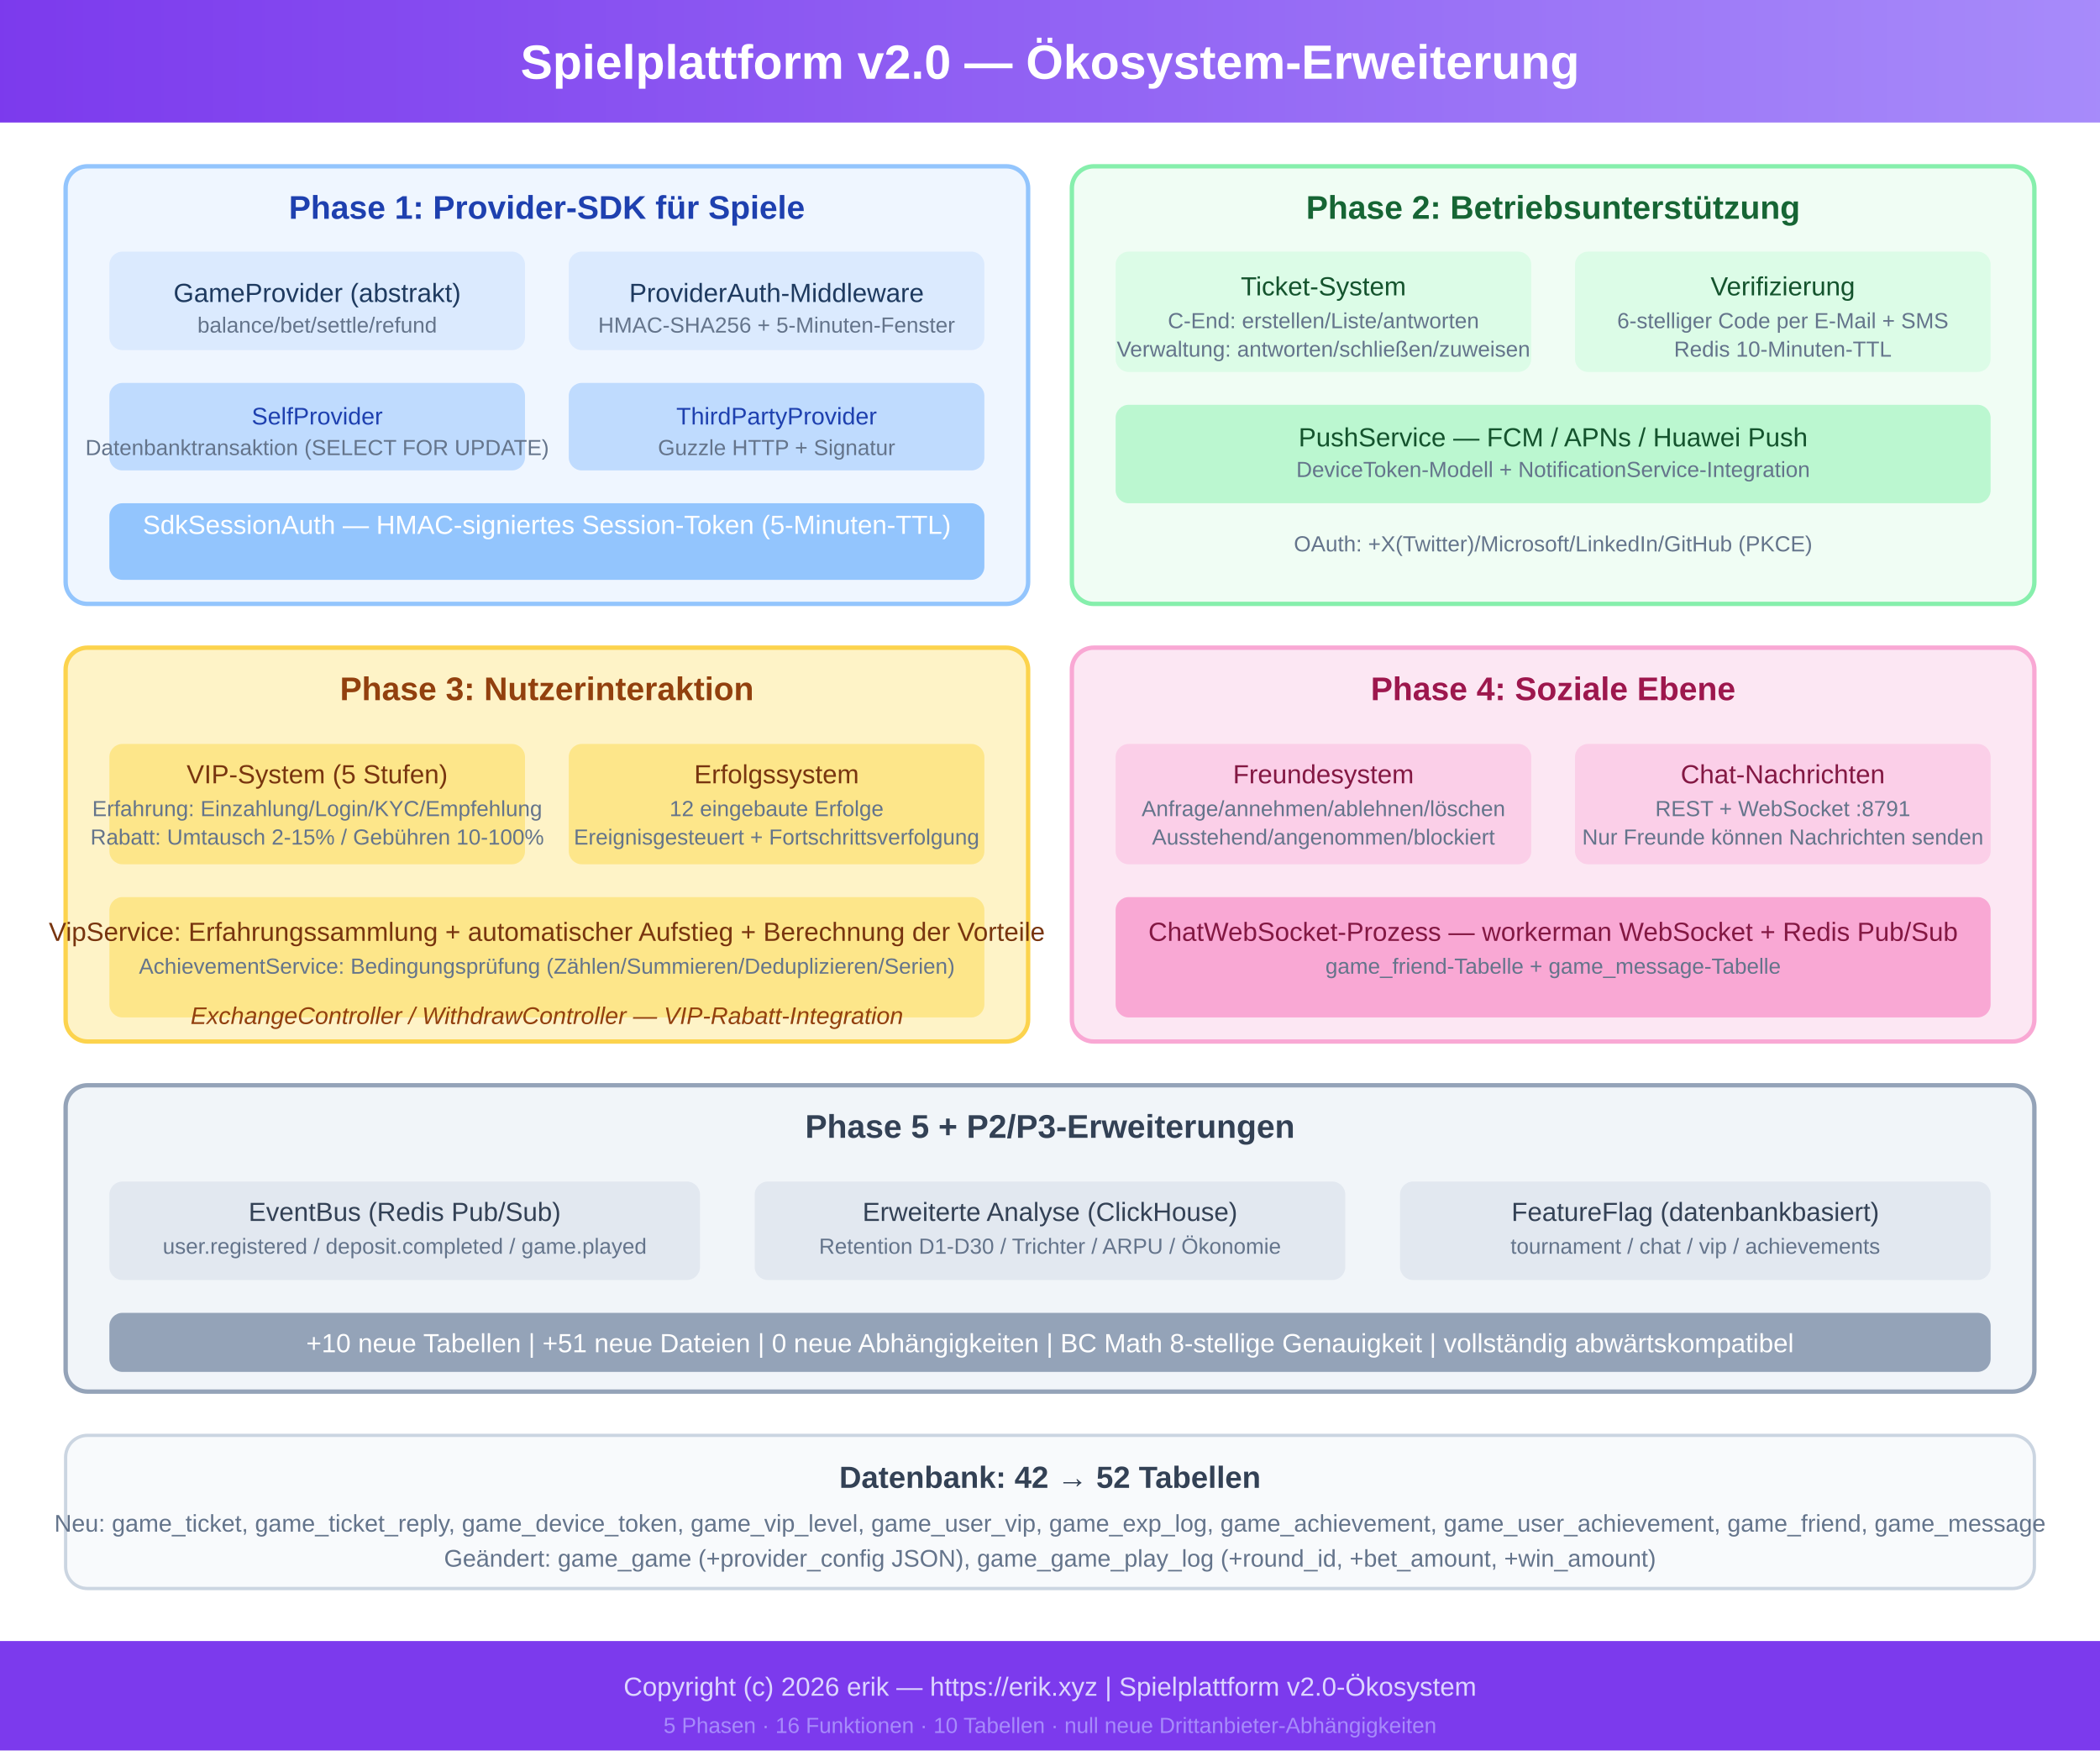
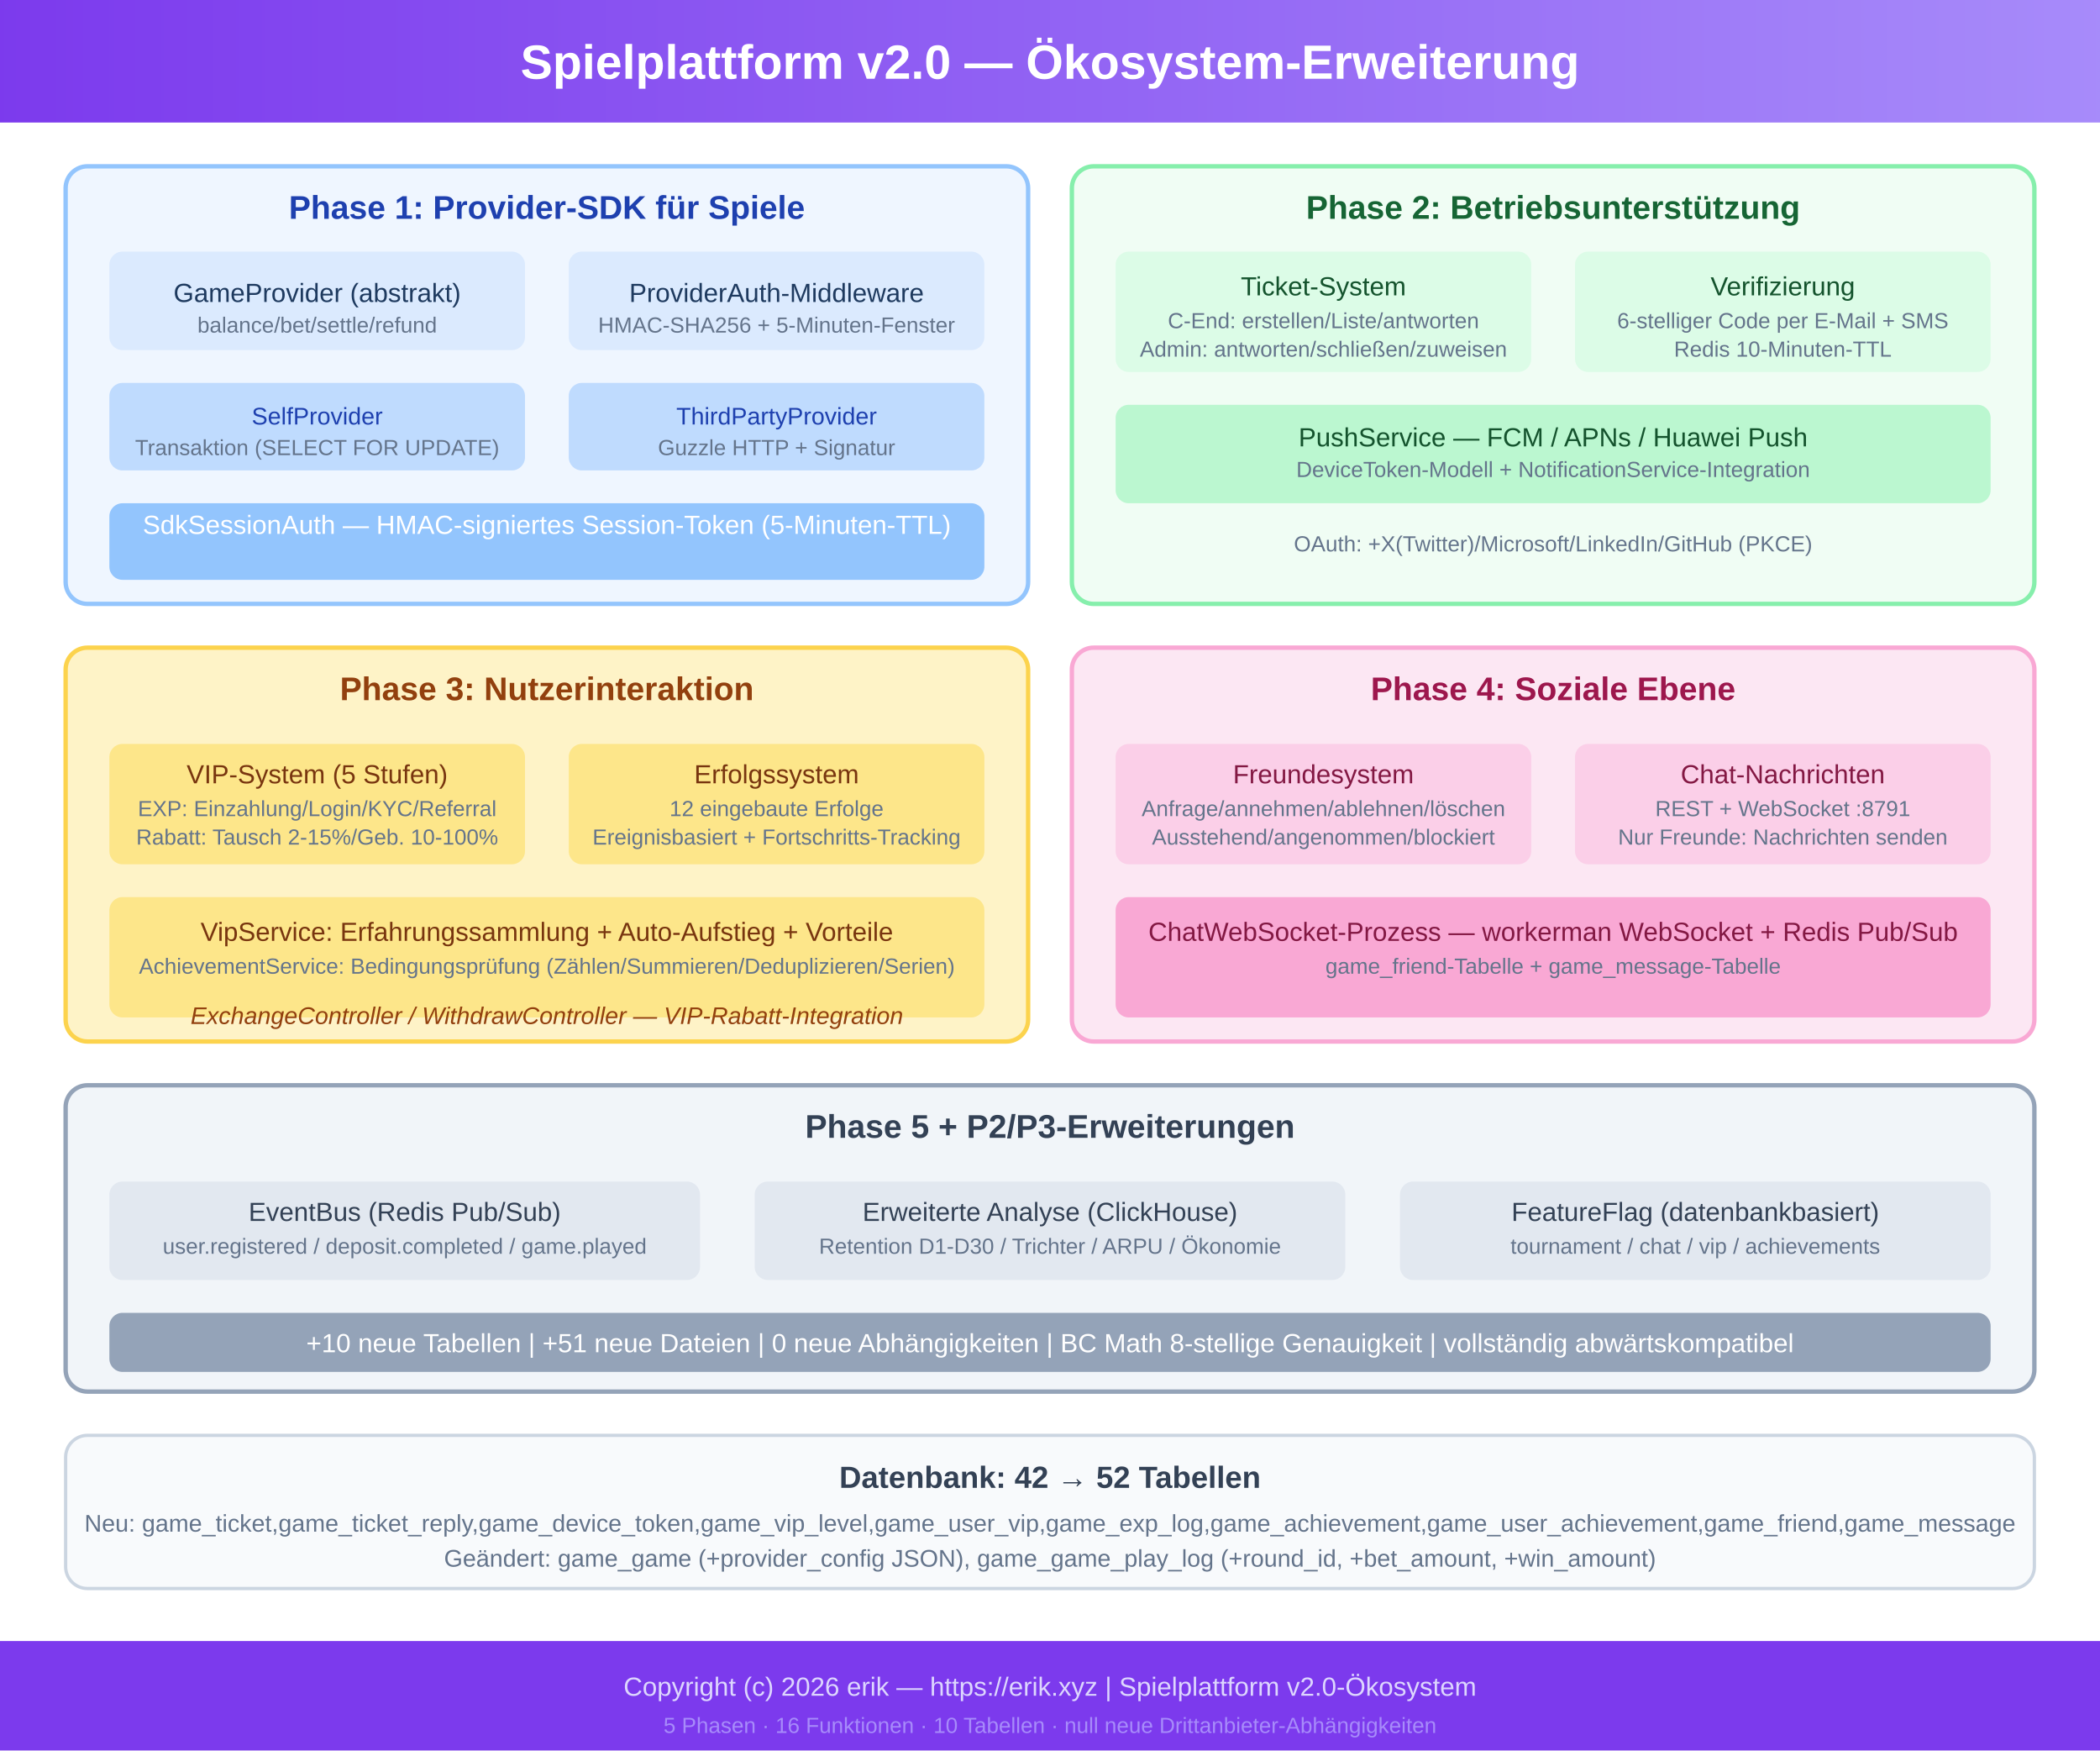
<svg xmlns="http://www.w3.org/2000/svg" viewBox="0 0 960 800" font-family="Arial, 'Noto Sans SC', 'Noto Sans', sans-serif">
  <defs>
    <marker id="arrow" markerWidth="10" markerHeight="7" refX="10" refY="3.5" orient="auto">
      <polygon points="0 0, 10 3.5, 0 7" fill="#64748b" />
    </marker>
    <linearGradient id="hdr" x1="0" y1="0" x2="1" y2="0">
      <stop offset="0%" stop-color="#7c3aed" />
      <stop offset="100%" stop-color="#a78bfa" />
    </linearGradient>
    <linearGradient id="gradNew" x1="0" y1="0" x2="0" y2="1">
      <stop offset="0%" stop-color="#faf5ff" />
      <stop offset="100%" stop-color="#f3e8ff" />
    </linearGradient>
    <linearGradient id="gradProvider" x1="0" y1="0" x2="0" y2="1">
      <stop offset="0%" stop-color="#eff6ff" />
      <stop offset="100%" stop-color="#dbeafe" />
    </linearGradient>
  </defs>
  <rect width="960" height="800" fill="#ffffff" />
  <rect x="0" y="0" width="960" height="56" fill="url(#hdr)" />
  <text x="480" y="36" text-anchor="middle" fill="#fff" font-size="22" font-weight="bold">Spielplattform v2.0 — Ökosystem-Erweiterung</text>
  <rect x="30" y="76" width="440" height="200" rx="10" fill="#eff6ff" stroke="#93c5fd" stroke-width="2" />
  <text x="250" y="100" text-anchor="middle" fill="#1e40af" font-size="15" font-weight="bold">Phase 1: Provider-SDK für Spiele</text>
  <rect x="50" y="115" width="190" height="45" rx="6" fill="#dbeafe" />
  <text x="145" y="138" text-anchor="middle" fill="#1e3a5f" font-size="12">GameProvider (abstrakt)</text>
  <text x="145" y="152" text-anchor="middle" fill="#64748b" font-size="10">balance/bet/settle/refund</text>
  <rect x="260" y="115" width="190" height="45" rx="6" fill="#dbeafe" />
  <text x="355" y="138" text-anchor="middle" fill="#1e3a5f" font-size="12">ProviderAuth-Middleware</text>
  <text x="355" y="152" text-anchor="middle" fill="#64748b" font-size="10">HMAC-SHA256 + 5-Minuten-Fenster</text>
  <rect x="50" y="175" width="190" height="40" rx="6" fill="#bfdbfe" />
  <text x="145" y="194" text-anchor="middle" fill="#1e40af" font-size="11">SelfProvider</text>
-   <text x="145" y="208" text-anchor="middle" fill="#64748b" font-size="10">Datenbanktransaktion (SELECT FOR UPDATE)</text>
+   <text x="145" y="208" text-anchor="middle" fill="#64748b" font-size="10">Transaktion (SELECT FOR UPDATE)</text>
  <rect x="260" y="175" width="190" height="40" rx="6" fill="#bfdbfe" />
  <text x="355" y="194" text-anchor="middle" fill="#1e40af" font-size="11">ThirdPartyProvider</text>
  <text x="355" y="208" text-anchor="middle" fill="#64748b" font-size="10">Guzzle HTTP + Signatur</text>
  <rect x="50" y="230" width="400" height="35" rx="6" fill="#93c5fd" />
  <text x="250" y="244" text-anchor="middle" fill="#fff" font-size="12">SdkSessionAuth — HMAC-signiertes Session-Token (5-Minuten-TTL)</text>
  <rect x="490" y="76" width="440" height="200" rx="10" fill="#f0fdf4" stroke="#86efac" stroke-width="2" />
  <text x="710" y="100" text-anchor="middle" fill="#166534" font-size="15" font-weight="bold">Phase 2: Betriebsunterstützung</text>
  <rect x="510" y="115" width="190" height="55" rx="6" fill="#dcfce7" />
  <text x="605" y="135" text-anchor="middle" fill="#14532d" font-size="12">Ticket-System</text>
  <text x="605" y="150" text-anchor="middle" fill="#64748b" font-size="10">C-End: erstellen/Liste/antworten</text>
-   <text x="605" y="163" text-anchor="middle" fill="#64748b" font-size="10">Verwaltung: antworten/schließen/zuweisen</text>
+   <text x="605" y="163" text-anchor="middle" fill="#64748b" font-size="10">Admin: antworten/schließen/zuweisen</text>
  <rect x="720" y="115" width="190" height="55" rx="6" fill="#dcfce7" />
  <text x="815" y="135" text-anchor="middle" fill="#14532d" font-size="12">Verifizierung</text>
  <text x="815" y="150" text-anchor="middle" fill="#64748b" font-size="10">6-stelliger Code per E-Mail + SMS</text>
  <text x="815" y="163" text-anchor="middle" fill="#64748b" font-size="10">Redis 10-Minuten-TTL</text>
  <rect x="510" y="185" width="400" height="45" rx="6" fill="#bbf7d0" />
  <text x="710" y="204" text-anchor="middle" fill="#14532d" font-size="12">PushService — FCM / APNs / Huawei Push</text>
  <text x="710" y="252" text-anchor="middle" fill="#64748b" font-size="10">OAuth: +X(Twitter)/Microsoft/LinkedIn/GitHub (PKCE)</text>
  <text x="710" y="218" text-anchor="middle" fill="#64748b" font-size="10">DeviceToken-Modell + NotificationService-Integration</text>
  <rect x="30" y="296" width="440" height="180" rx="10" fill="#fef3c7" stroke="#fcd34d" stroke-width="2" />
  <text x="250" y="320" text-anchor="middle" fill="#92400e" font-size="15" font-weight="bold">Phase 3: Nutzerinteraktion</text>
  <rect x="50" y="340" width="190" height="55" rx="6" fill="#fde68a" />
  <text x="145" y="358" text-anchor="middle" fill="#78350f" font-size="12">VIP-System (5 Stufen)</text>
-   <text x="145" y="373" text-anchor="middle" fill="#64748b" font-size="10">Erfahrung: Einzahlung/Login/KYC/Empfehlung</text>
-   <text x="145" y="386" text-anchor="middle" fill="#64748b" font-size="10">Rabatt: Umtausch 2-15% / Gebühren 10-100%</text>
+   <text x="145" y="373" text-anchor="middle" fill="#64748b" font-size="10">EXP: Einzahlung/Login/KYC/Referral</text>
+   <text x="145" y="386" text-anchor="middle" fill="#64748b" font-size="10">Rabatt: Tausch 2-15%/Geb. 10-100%</text>
  <rect x="260" y="340" width="190" height="55" rx="6" fill="#fde68a" />
  <text x="355" y="358" text-anchor="middle" fill="#78350f" font-size="12">Erfolgssystem</text>
  <text x="355" y="373" text-anchor="middle" fill="#64748b" font-size="10">12 eingebaute Erfolge</text>
-   <text x="355" y="386" text-anchor="middle" fill="#64748b" font-size="10">Ereignisgesteuert + Fortschrittsverfolgung</text>
+   <text x="355" y="386" text-anchor="middle" fill="#64748b" font-size="10">Ereignisbasiert + Fortschritts-Tracking</text>
  <rect x="50" y="410" width="400" height="55" rx="6" fill="#fde68a" />
-   <text x="250" y="430" text-anchor="middle" fill="#78350f" font-size="12">VipService: Erfahrungssammlung + automatischer Aufstieg + Berechnung der Vorteile</text>
+   <text x="250" y="430" text-anchor="middle" fill="#78350f" font-size="12">VipService: Erfahrungssammlung + Auto-Aufstieg + Vorteile</text>
  <text x="250" y="445" text-anchor="middle" fill="#64748b" font-size="10">AchievementService: Bedingungsprüfung (Zählen/Summieren/Deduplizieren/Serien)</text>
  <text x="250" y="468" text-anchor="middle" fill="#92400e" font-size="11" font-style="italic">ExchangeController / WithdrawController — VIP-Rabatt-Integration</text>
  <rect x="490" y="296" width="440" height="180" rx="10" fill="#fce7f3" stroke="#f9a8d4" stroke-width="2" />
  <text x="710" y="320" text-anchor="middle" fill="#9d174d" font-size="15" font-weight="bold">Phase 4: Soziale Ebene</text>
  <rect x="510" y="340" width="190" height="55" rx="6" fill="#fbcfe8" />
  <text x="605" y="358" text-anchor="middle" fill="#831843" font-size="12">Freundesystem</text>
  <text x="605" y="373" text-anchor="middle" fill="#64748b" font-size="10">Anfrage/annehmen/ablehnen/löschen</text>
  <text x="605" y="386" text-anchor="middle" fill="#64748b" font-size="10">Ausstehend/angenommen/blockiert</text>
  <rect x="720" y="340" width="190" height="55" rx="6" fill="#fbcfe8" />
  <text x="815" y="358" text-anchor="middle" fill="#831843" font-size="12">Chat-Nachrichten</text>
  <text x="815" y="373" text-anchor="middle" fill="#64748b" font-size="10">REST + WebSocket :8791</text>
-   <text x="815" y="386" text-anchor="middle" fill="#64748b" font-size="10">Nur Freunde können Nachrichten senden</text>
+   <text x="815" y="386" text-anchor="middle" fill="#64748b" font-size="10">Nur Freunde: Nachrichten senden</text>
  <rect x="510" y="410" width="400" height="55" rx="6" fill="#f9a8d4" />
  <text x="710" y="430" text-anchor="middle" fill="#831843" font-size="12">ChatWebSocket-Prozess — workerman WebSocket + Redis Pub/Sub</text>
  <text x="710" y="445" text-anchor="middle" fill="#64748b" font-size="10">game_friend-Tabelle + game_message-Tabelle</text>
  <rect x="30" y="496" width="900" height="140" rx="10" fill="#f1f5f9" stroke="#94a3b8" stroke-width="2" />
  <text x="480" y="520" text-anchor="middle" fill="#334155" font-size="15" font-weight="bold">Phase 5 + P2/P3-Erweiterungen</text>
  <rect x="50" y="540" width="270" height="45" rx="6" fill="#e2e8f0" />
  <text x="185" y="558" text-anchor="middle" fill="#334155" font-size="12">EventBus (Redis Pub/Sub)</text>
  <text x="185" y="573" text-anchor="middle" fill="#64748b" font-size="10">user.registered / deposit.completed / game.played</text>
  <rect x="345" y="540" width="270" height="45" rx="6" fill="#e2e8f0" />
  <text x="480" y="558" text-anchor="middle" fill="#334155" font-size="12">Erweiterte Analyse (ClickHouse)</text>
  <text x="480" y="573" text-anchor="middle" fill="#64748b" font-size="10">Retention D1-D30 / Trichter / ARPU / Ökonomie</text>
  <rect x="640" y="540" width="270" height="45" rx="6" fill="#e2e8f0" />
  <text x="775" y="558" text-anchor="middle" fill="#334155" font-size="12">FeatureFlag (datenbankbasiert)</text>
  <text x="775" y="573" text-anchor="middle" fill="#64748b" font-size="10">tournament / chat / vip / achievements</text>
  <rect x="50" y="600" width="860" height="27" rx="6" fill="#94a3b8" />
  <text x="480" y="618" text-anchor="middle" fill="#fff" font-size="12">+10 neue Tabellen  |  +51 neue Dateien  |  0 neue Abhängigkeiten  |  BC Math 8-stellige Genauigkeit  |  vollständig abwärtskompatibel</text>
  <rect x="30" y="656" width="900" height="70" rx="10" fill="#f8fafc" stroke="#cbd5e1" stroke-width="1.5" />
  <text x="480" y="680" text-anchor="middle" fill="#334155" font-size="14" font-weight="bold">Datenbank: 42 → 52 Tabellen</text>
-   <text x="480" y="700" text-anchor="middle" fill="#64748b" font-size="11">Neu: game_ticket, game_ticket_reply, game_device_token, game_vip_level, game_user_vip, game_exp_log, game_achievement, game_user_achievement, game_friend, game_message</text>
+   <text x="480" y="700" text-anchor="middle" fill="#64748b" font-size="11">Neu: game_ticket,game_ticket_reply,game_device_token,game_vip_level,game_user_vip,game_exp_log,game_achievement,game_user_achievement,game_friend,game_message</text>
  <text x="480" y="716" text-anchor="middle" fill="#64748b" font-size="11">Geändert: game_game (+provider_config JSON), game_game_play_log (+round_id, +bet_amount, +win_amount)</text>
  <rect x="0" y="750" width="960" height="50" fill="#7c3aed" />
  <text x="480" y="775" text-anchor="middle" fill="#ddd6fe" font-size="12">Copyright (c) 2026 erik — https://erik.xyz | Spielplattform v2.0-Ökosystem</text>
  <text x="480" y="792" text-anchor="middle" fill="#a78bfa" font-size="10">5 Phasen · 16 Funktionen · 10 Tabellen · null neue Drittanbieter-Abhängigkeiten</text>
</svg>
